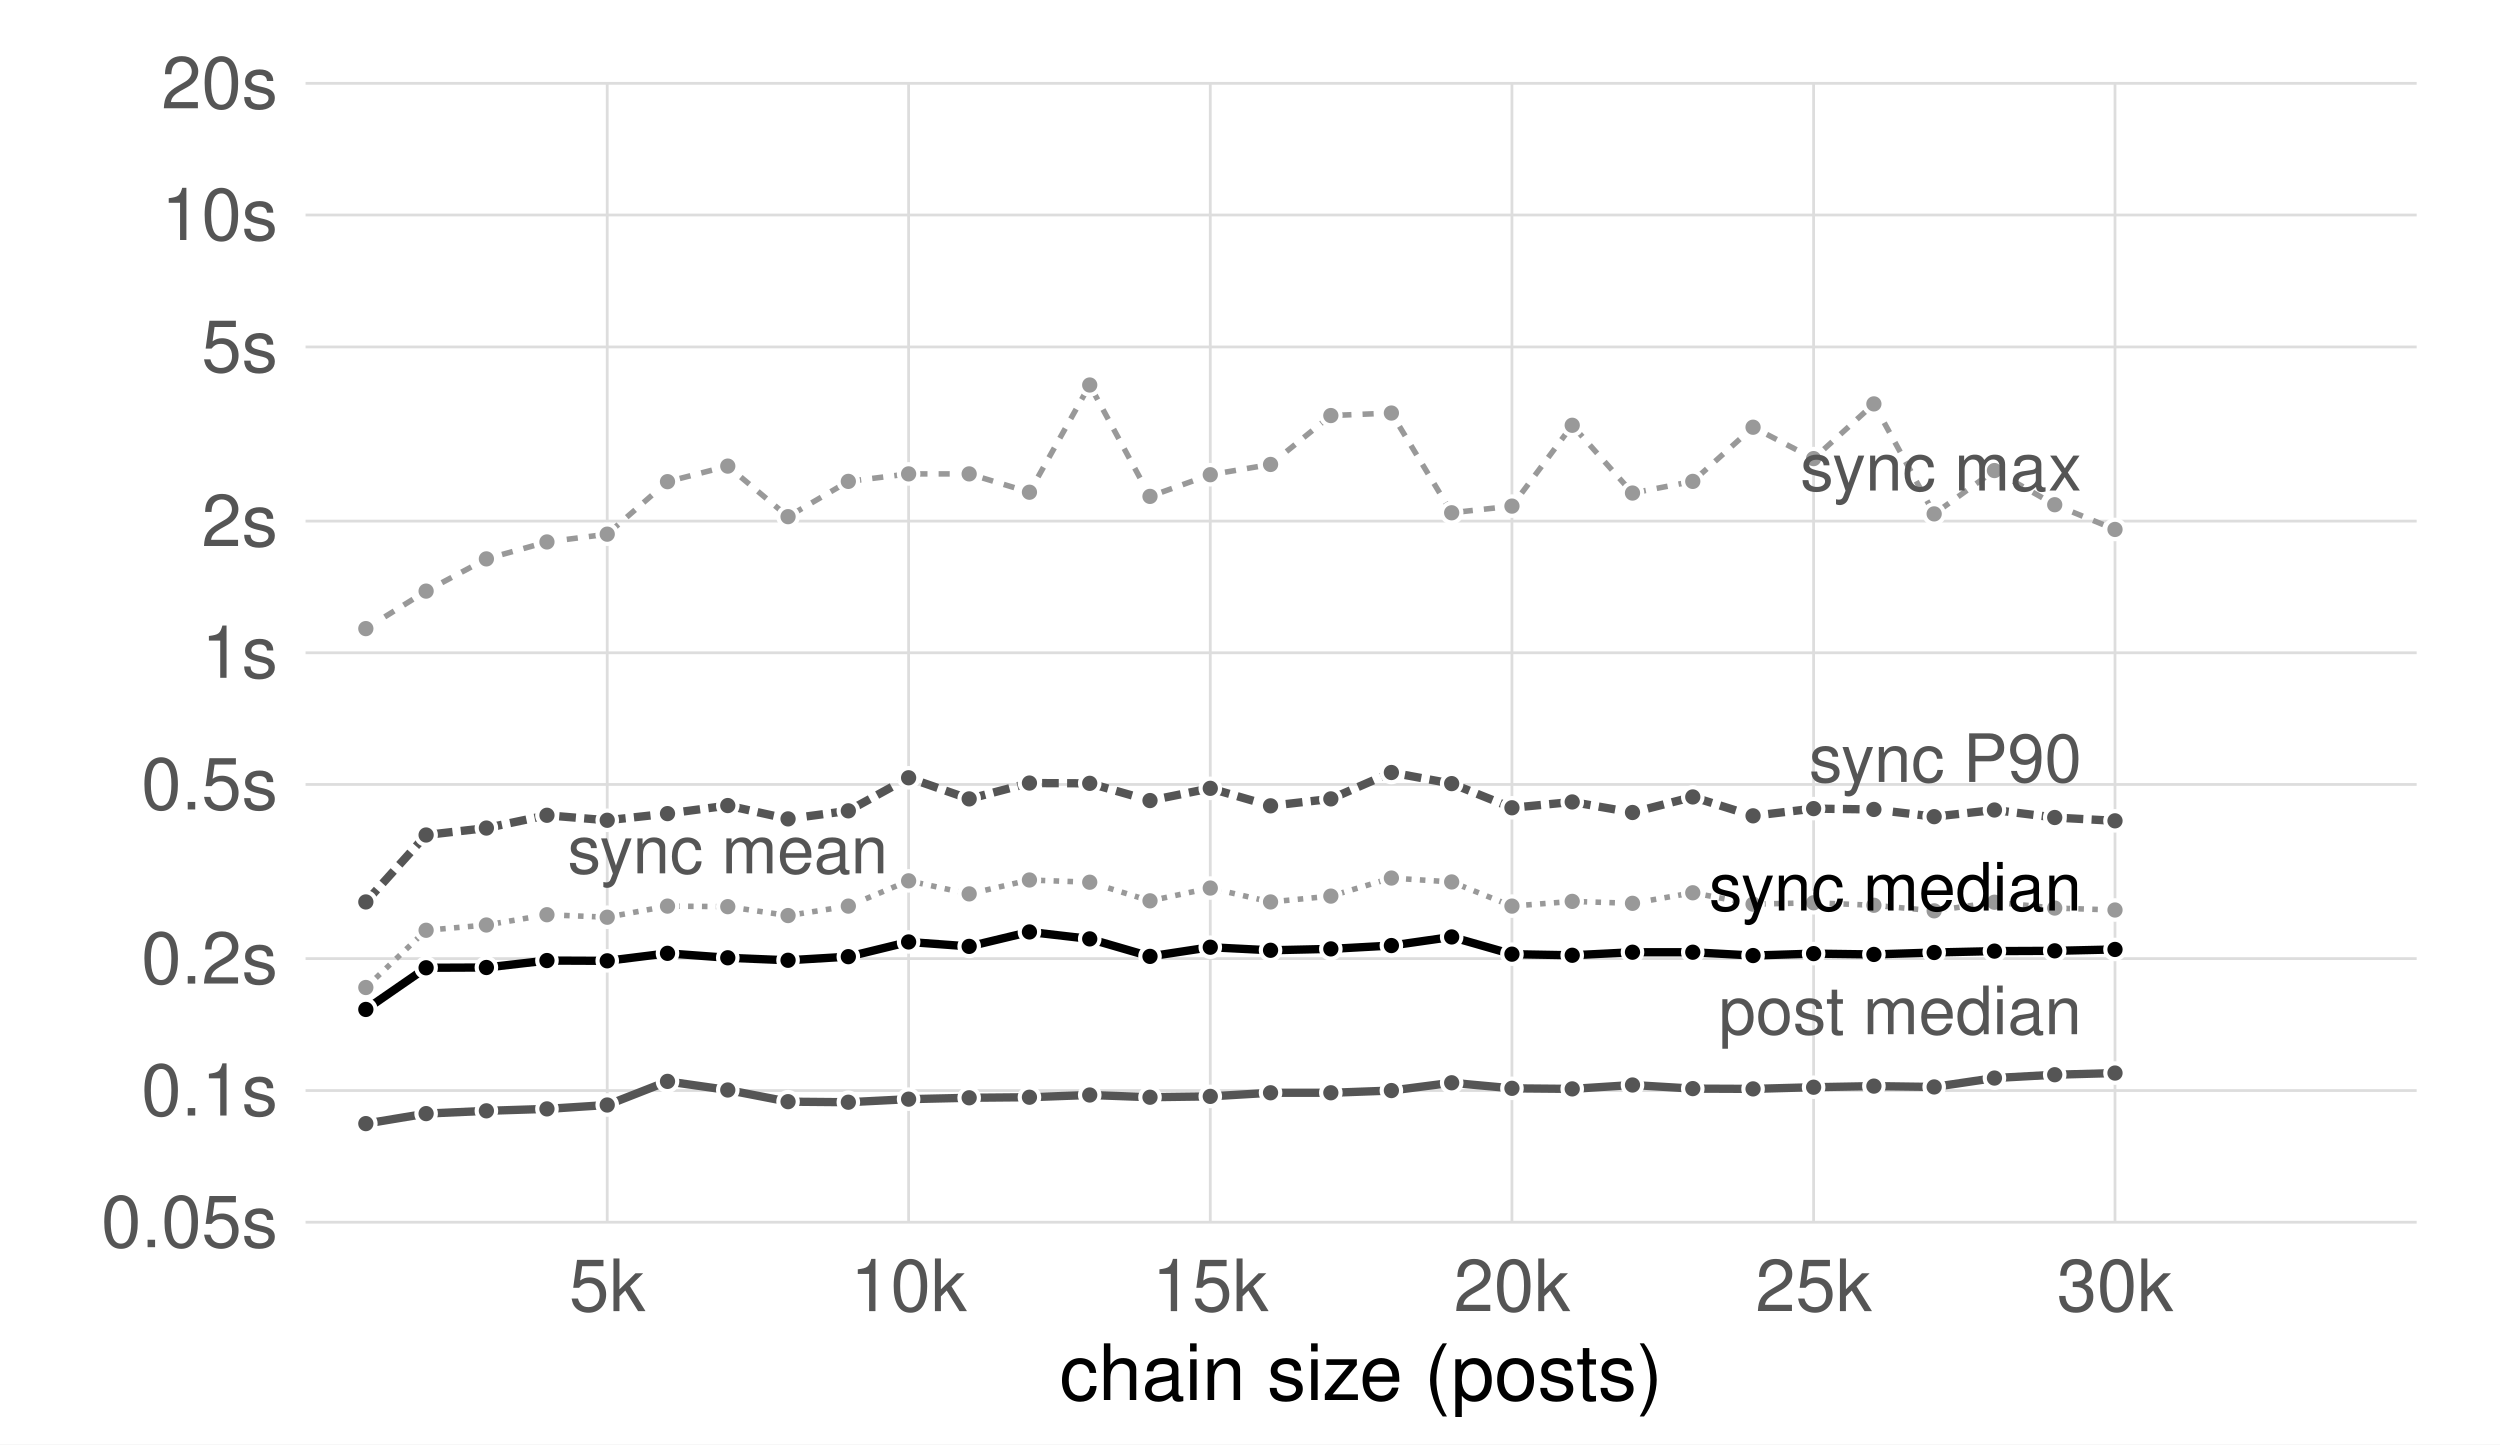
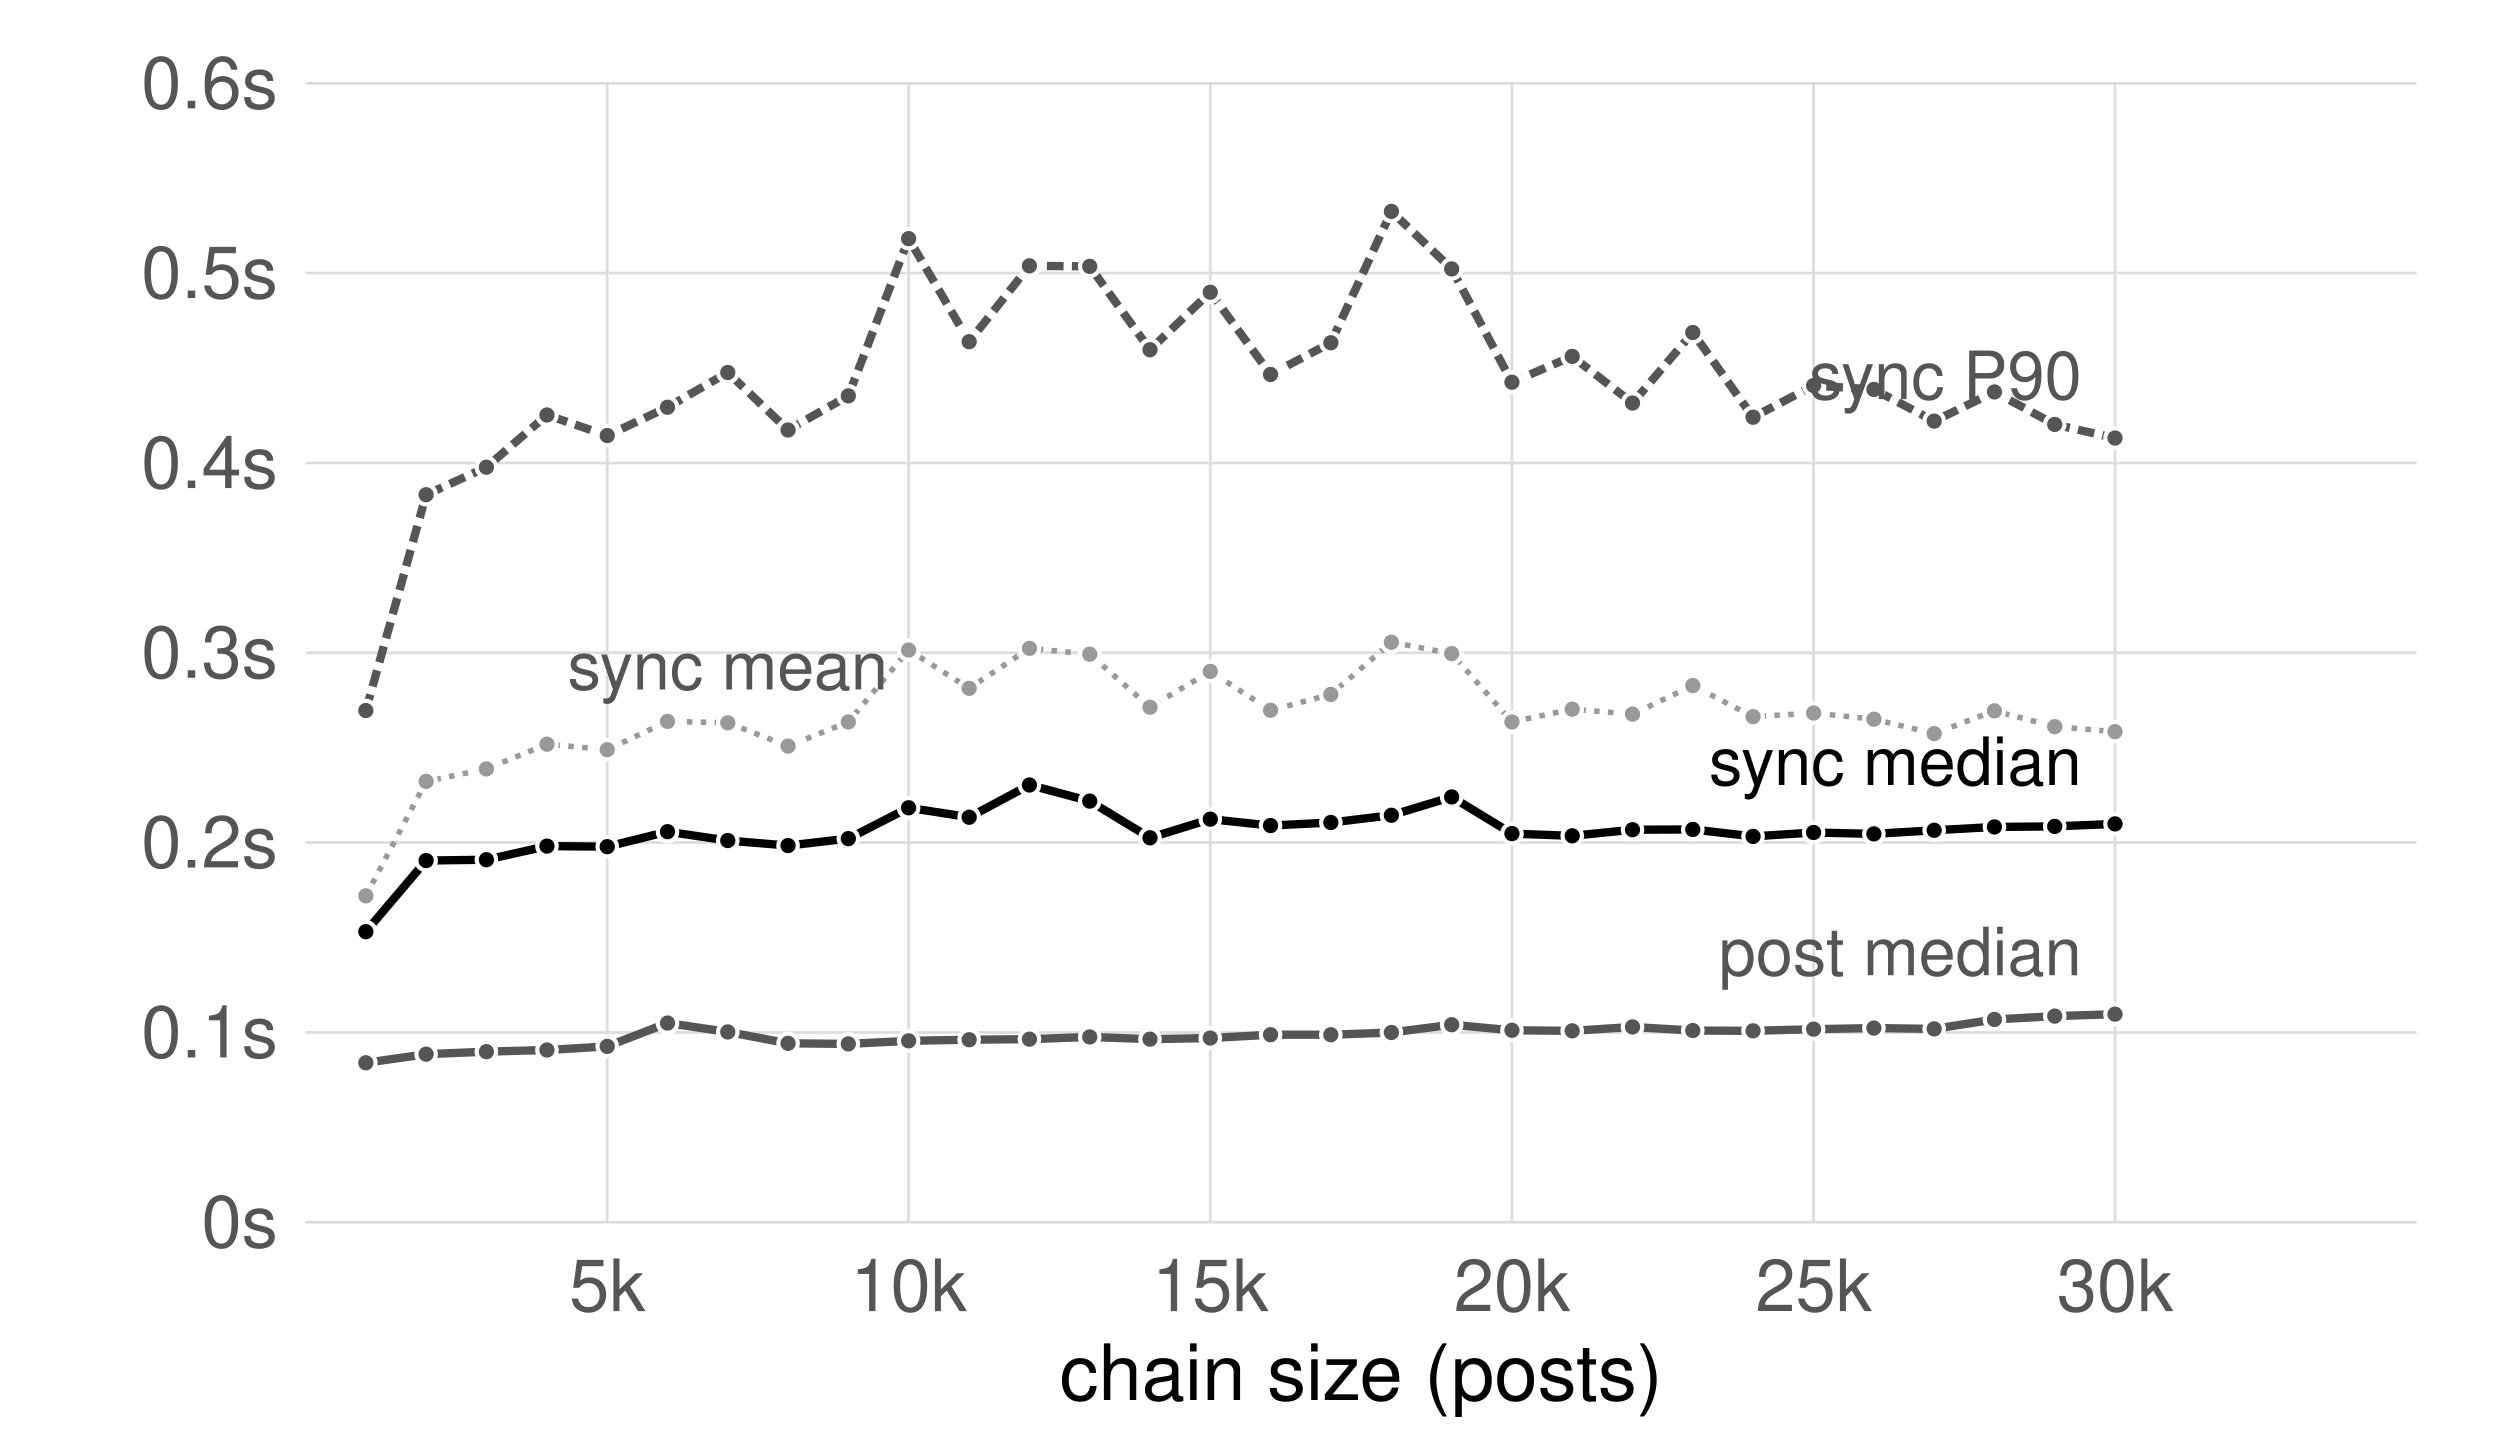
<svg xmlns="http://www.w3.org/2000/svg" width="900" height="520" viewBox="0 0 900 520">
  <rect width="900" height="520" fill="#ffffff" />
  <line x1="110" x2="870" y1="440.0" y2="440.0" stroke="#dddddd" />
-   <text x="100.0" y="449.0" font-family="Helvetica, Arial, sans-serif" font-size="26" text-anchor="end" fill="#555555">0.05s</text>
-   <line x1="110" x2="870" y1="392.6" y2="392.6" stroke="#dddddd" />
-   <text x="100.0" y="401.6" font-family="Helvetica, Arial, sans-serif" font-size="26" text-anchor="end" fill="#555555">0.1s</text>
-   <line x1="110" x2="870" y1="345.1" y2="345.1" stroke="#dddddd" />
-   <text x="100.0" y="354.1" font-family="Helvetica, Arial, sans-serif" font-size="26" text-anchor="end" fill="#555555">0.2s</text>
-   <line x1="110" x2="870" y1="282.4" y2="282.4" stroke="#dddddd" />
-   <text x="100.0" y="291.4" font-family="Helvetica, Arial, sans-serif" font-size="26" text-anchor="end" fill="#555555">0.5s</text>
+   <text x="100.0" y="449.0" font-family="Helvetica, Arial, sans-serif" font-size="26" text-anchor="end" fill="#555555">0s</text>
+   <line x1="110" x2="870" y1="371.7" y2="371.7" stroke="#dddddd" />
+   <text x="100.0" y="380.7" font-family="Helvetica, Arial, sans-serif" font-size="26" text-anchor="end" fill="#555555">0.1s</text>
+   <line x1="110" x2="870" y1="303.3" y2="303.3" stroke="#dddddd" />
+   <text x="100.0" y="312.3" font-family="Helvetica, Arial, sans-serif" font-size="26" text-anchor="end" fill="#555555">0.2s</text>
  <line x1="110" x2="870" y1="235.0" y2="235.0" stroke="#dddddd" />
-   <text x="100.0" y="244.0" font-family="Helvetica, Arial, sans-serif" font-size="26" text-anchor="end" fill="#555555">1s</text>
-   <line x1="110" x2="870" y1="187.6" y2="187.6" stroke="#dddddd" />
-   <text x="100.0" y="196.6" font-family="Helvetica, Arial, sans-serif" font-size="26" text-anchor="end" fill="#555555">2s</text>
-   <line x1="110" x2="870" y1="124.9" y2="124.9" stroke="#dddddd" />
-   <text x="100.0" y="133.9" font-family="Helvetica, Arial, sans-serif" font-size="26" text-anchor="end" fill="#555555">5s</text>
-   <line x1="110" x2="870" y1="77.4" y2="77.4" stroke="#dddddd" />
-   <text x="100.0" y="86.4" font-family="Helvetica, Arial, sans-serif" font-size="26" text-anchor="end" fill="#555555">10s</text>
+   <text x="100.0" y="244.0" font-family="Helvetica, Arial, sans-serif" font-size="26" text-anchor="end" fill="#555555">0.3s</text>
+   <line x1="110" x2="870" y1="166.7" y2="166.7" stroke="#dddddd" />
+   <text x="100.0" y="175.7" font-family="Helvetica, Arial, sans-serif" font-size="26" text-anchor="end" fill="#555555">0.4s</text>
+   <line x1="110" x2="870" y1="98.3" y2="98.3" stroke="#dddddd" />
+   <text x="100.0" y="107.3" font-family="Helvetica, Arial, sans-serif" font-size="26" text-anchor="end" fill="#555555">0.5s</text>
  <line x1="110" x2="870" y1="30.0" y2="30.0" stroke="#dddddd" />
-   <text x="100.0" y="39.0" font-family="Helvetica, Arial, sans-serif" font-size="26" text-anchor="end" fill="#555555">20s</text>
+   <text x="100.0" y="39.0" font-family="Helvetica, Arial, sans-serif" font-size="26" text-anchor="end" fill="#555555">0.6s</text>
  <line y1="30" y2="440" x1="218.6" x2="218.6" stroke="#dddddd" />
  <text x="218.6" y="472.0" font-family="Helvetica, Arial, sans-serif" font-size="26" text-anchor="middle" fill="#555555">5k</text>
  <line y1="30" y2="440" x1="327.1" x2="327.1" stroke="#dddddd" />
  <text x="327.1" y="472.0" font-family="Helvetica, Arial, sans-serif" font-size="26" text-anchor="middle" fill="#555555">10k</text>
  <line y1="30" y2="440" x1="435.7" x2="435.7" stroke="#dddddd" />
  <text x="435.7" y="472.0" font-family="Helvetica, Arial, sans-serif" font-size="26" text-anchor="middle" fill="#555555">15k</text>
  <line y1="30" y2="440" x1="544.3" x2="544.3" stroke="#dddddd" />
  <text x="544.3" y="472.0" font-family="Helvetica, Arial, sans-serif" font-size="26" text-anchor="middle" fill="#555555">20k</text>
  <line y1="30" y2="440" x1="652.9" x2="652.9" stroke="#dddddd" />
  <text x="652.9" y="472.0" font-family="Helvetica, Arial, sans-serif" font-size="26" text-anchor="middle" fill="#555555">25k</text>
  <line y1="30" y2="440" x1="761.4" x2="761.4" stroke="#dddddd" />
  <text x="761.4" y="472.0" font-family="Helvetica, Arial, sans-serif" font-size="26" text-anchor="middle" fill="#555555">30k</text>
  <text x="490.0" y="504.0" font-family="Helvetica, Arial, sans-serif" font-size="28" text-anchor="middle" fill="#000000">chain size (posts)</text>
-   <polyline fill="none" stroke="#999999" stroke-width="2" stroke-dasharray="4 4" points="131.7,226.3 153.4,212.8 175.1,201.2 196.9,195.1 218.6,192.3 240.3,173.4 262.0,167.8 283.7,186.0 305.4,173.3 327.1,170.6 348.9,170.6 370.6,177.2 392.3,138.6 414.0,178.7 435.7,170.9 457.4,167.2 479.1,149.6 500.9,148.7 522.6,184.6 544.3,182.2 566.0,153.1 587.7,177.5 609.4,173.3 631.1,153.8 652.9,165.1 674.6,145.4 696.3,185.0 718.0,169.4 739.7,181.7 761.4,190.6" />
-   <circle cx="131.7" cy="226.3" r="3.5" fill="#999999" stroke="#ffffff" stroke-width="1.5" />
-   <circle cx="153.4" cy="212.8" r="3.5" fill="#999999" stroke="#ffffff" stroke-width="1.5" />
-   <circle cx="175.1" cy="201.2" r="3.5" fill="#999999" stroke="#ffffff" stroke-width="1.5" />
-   <circle cx="196.9" cy="195.1" r="3.5" fill="#999999" stroke="#ffffff" stroke-width="1.5" />
-   <circle cx="218.6" cy="192.3" r="3.5" fill="#999999" stroke="#ffffff" stroke-width="1.5" />
-   <circle cx="240.3" cy="173.4" r="3.5" fill="#999999" stroke="#ffffff" stroke-width="1.5" />
-   <circle cx="262.0" cy="167.8" r="3.5" fill="#999999" stroke="#ffffff" stroke-width="1.5" />
-   <circle cx="283.7" cy="186.0" r="3.5" fill="#999999" stroke="#ffffff" stroke-width="1.5" />
-   <circle cx="305.4" cy="173.3" r="3.5" fill="#999999" stroke="#ffffff" stroke-width="1.5" />
-   <circle cx="327.1" cy="170.6" r="3.5" fill="#999999" stroke="#ffffff" stroke-width="1.5" />
-   <circle cx="348.9" cy="170.6" r="3.5" fill="#999999" stroke="#ffffff" stroke-width="1.5" />
-   <circle cx="370.6" cy="177.2" r="3.5" fill="#999999" stroke="#ffffff" stroke-width="1.5" />
-   <circle cx="392.3" cy="138.6" r="3.5" fill="#999999" stroke="#ffffff" stroke-width="1.5" />
-   <circle cx="414.0" cy="178.7" r="3.5" fill="#999999" stroke="#ffffff" stroke-width="1.5" />
-   <circle cx="435.7" cy="170.9" r="3.5" fill="#999999" stroke="#ffffff" stroke-width="1.5" />
-   <circle cx="457.4" cy="167.2" r="3.5" fill="#999999" stroke="#ffffff" stroke-width="1.5" />
-   <circle cx="479.1" cy="149.6" r="3.5" fill="#999999" stroke="#ffffff" stroke-width="1.5" />
-   <circle cx="500.9" cy="148.7" r="3.5" fill="#999999" stroke="#ffffff" stroke-width="1.5" />
-   <circle cx="522.6" cy="184.6" r="3.5" fill="#999999" stroke="#ffffff" stroke-width="1.5" />
-   <circle cx="544.3" cy="182.2" r="3.5" fill="#999999" stroke="#ffffff" stroke-width="1.5" />
-   <circle cx="566.0" cy="153.1" r="3.5" fill="#999999" stroke="#ffffff" stroke-width="1.5" />
-   <circle cx="587.7" cy="177.5" r="3.5" fill="#999999" stroke="#ffffff" stroke-width="1.5" />
-   <circle cx="609.4" cy="173.3" r="3.5" fill="#999999" stroke="#ffffff" stroke-width="1.5" />
-   <circle cx="631.1" cy="153.8" r="3.5" fill="#999999" stroke="#ffffff" stroke-width="1.5" />
-   <circle cx="652.9" cy="165.1" r="3.5" fill="#999999" stroke="#ffffff" stroke-width="1.5" />
-   <circle cx="674.6" cy="145.4" r="3.5" fill="#999999" stroke="#ffffff" stroke-width="1.5" />
-   <circle cx="696.3" cy="185.0" r="3.5" fill="#999999" stroke="#ffffff" stroke-width="1.5" />
-   <circle cx="718.0" cy="169.4" r="3.5" fill="#999999" stroke="#ffffff" stroke-width="1.5" />
-   <circle cx="739.7" cy="181.7" r="3.5" fill="#999999" stroke="#ffffff" stroke-width="1.5" />
-   <circle cx="761.4" cy="190.6" r="3.5" fill="#999999" stroke="#ffffff" stroke-width="1.5" />
-   <text x="749.4" y="176.6" font-family="Helvetica, Arial, sans-serif" font-size="24" text-anchor="end" fill="#555555">sync max</text>
-   <polyline fill="none" stroke="#555555" stroke-width="3" stroke-dasharray="6 3" points="131.7,324.7 153.4,300.6 175.1,298.1 196.9,293.5 218.6,295.3 240.3,292.9 262.0,290.0 283.7,294.8 305.4,291.9 327.1,280.0 348.9,287.6 370.6,281.9 392.3,282.0 414.0,288.2 435.7,283.8 457.4,290.1 479.1,287.6 500.9,278.1 522.6,282.1 544.3,290.8 566.0,288.7 587.7,292.5 609.4,286.9 631.1,293.7 652.9,291.1 674.6,291.4 696.3,294.0 718.0,291.6 739.7,294.3 761.4,295.5" />
-   <circle cx="131.7" cy="324.7" r="3.5" fill="#555555" stroke="#ffffff" stroke-width="1.5" />
-   <circle cx="153.4" cy="300.6" r="3.5" fill="#555555" stroke="#ffffff" stroke-width="1.5" />
-   <circle cx="175.1" cy="298.1" r="3.5" fill="#555555" stroke="#ffffff" stroke-width="1.5" />
-   <circle cx="196.9" cy="293.5" r="3.5" fill="#555555" stroke="#ffffff" stroke-width="1.5" />
-   <circle cx="218.6" cy="295.3" r="3.5" fill="#555555" stroke="#ffffff" stroke-width="1.5" />
-   <circle cx="240.3" cy="292.9" r="3.5" fill="#555555" stroke="#ffffff" stroke-width="1.5" />
-   <circle cx="262.0" cy="290.0" r="3.5" fill="#555555" stroke="#ffffff" stroke-width="1.5" />
-   <circle cx="283.7" cy="294.8" r="3.5" fill="#555555" stroke="#ffffff" stroke-width="1.5" />
-   <circle cx="305.4" cy="291.9" r="3.5" fill="#555555" stroke="#ffffff" stroke-width="1.5" />
-   <circle cx="327.1" cy="280.0" r="3.5" fill="#555555" stroke="#ffffff" stroke-width="1.5" />
-   <circle cx="348.9" cy="287.6" r="3.5" fill="#555555" stroke="#ffffff" stroke-width="1.5" />
-   <circle cx="370.6" cy="281.9" r="3.5" fill="#555555" stroke="#ffffff" stroke-width="1.5" />
-   <circle cx="392.3" cy="282.0" r="3.5" fill="#555555" stroke="#ffffff" stroke-width="1.5" />
-   <circle cx="414.0" cy="288.2" r="3.5" fill="#555555" stroke="#ffffff" stroke-width="1.5" />
-   <circle cx="435.7" cy="283.8" r="3.5" fill="#555555" stroke="#ffffff" stroke-width="1.5" />
-   <circle cx="457.4" cy="290.1" r="3.5" fill="#555555" stroke="#ffffff" stroke-width="1.5" />
-   <circle cx="479.1" cy="287.6" r="3.5" fill="#555555" stroke="#ffffff" stroke-width="1.5" />
-   <circle cx="500.9" cy="278.1" r="3.5" fill="#555555" stroke="#ffffff" stroke-width="1.5" />
-   <circle cx="522.6" cy="282.1" r="3.5" fill="#555555" stroke="#ffffff" stroke-width="1.5" />
-   <circle cx="544.3" cy="290.8" r="3.5" fill="#555555" stroke="#ffffff" stroke-width="1.5" />
-   <circle cx="566.0" cy="288.7" r="3.5" fill="#555555" stroke="#ffffff" stroke-width="1.5" />
-   <circle cx="587.7" cy="292.5" r="3.5" fill="#555555" stroke="#ffffff" stroke-width="1.5" />
-   <circle cx="609.4" cy="286.9" r="3.5" fill="#555555" stroke="#ffffff" stroke-width="1.5" />
-   <circle cx="631.1" cy="293.7" r="3.5" fill="#555555" stroke="#ffffff" stroke-width="1.5" />
-   <circle cx="652.9" cy="291.1" r="3.5" fill="#555555" stroke="#ffffff" stroke-width="1.5" />
-   <circle cx="674.6" cy="291.4" r="3.5" fill="#555555" stroke="#ffffff" stroke-width="1.5" />
-   <circle cx="696.3" cy="294.0" r="3.5" fill="#555555" stroke="#ffffff" stroke-width="1.5" />
-   <circle cx="718.0" cy="291.6" r="3.5" fill="#555555" stroke="#ffffff" stroke-width="1.5" />
-   <circle cx="739.7" cy="294.3" r="3.5" fill="#555555" stroke="#ffffff" stroke-width="1.5" />
-   <circle cx="761.4" cy="295.5" r="3.5" fill="#555555" stroke="#ffffff" stroke-width="1.5" />
-   <text x="749.4" y="281.5" font-family="Helvetica, Arial, sans-serif" font-size="24" text-anchor="end" fill="#555555">sync P90</text>
-   <polyline fill="none" stroke="#999999" stroke-width="2" stroke-dasharray="2 3" points="131.7,355.5 153.4,334.9 175.1,333.0 196.9,329.3 218.6,330.2 240.3,326.2 262.0,326.4 283.7,329.6 305.4,326.2 327.1,317.1 348.9,321.8 370.6,316.8 392.3,317.6 414.0,324.3 435.7,319.7 457.4,324.7 479.1,322.6 500.9,316.1 522.6,317.5 544.3,326.2 566.0,324.5 587.7,325.2 609.4,321.4 631.1,325.5 652.9,325.0 674.6,325.9 696.3,327.9 718.0,324.8 739.7,326.9 761.4,327.6" />
-   <circle cx="131.7" cy="355.5" r="3.5" fill="#999999" stroke="#ffffff" stroke-width="1.5" />
-   <circle cx="153.4" cy="334.9" r="3.5" fill="#999999" stroke="#ffffff" stroke-width="1.5" />
-   <circle cx="175.1" cy="333.0" r="3.5" fill="#999999" stroke="#ffffff" stroke-width="1.5" />
-   <circle cx="196.9" cy="329.3" r="3.5" fill="#999999" stroke="#ffffff" stroke-width="1.5" />
-   <circle cx="218.6" cy="330.2" r="3.5" fill="#999999" stroke="#ffffff" stroke-width="1.5" />
-   <circle cx="240.3" cy="326.2" r="3.5" fill="#999999" stroke="#ffffff" stroke-width="1.5" />
-   <circle cx="262.0" cy="326.4" r="3.5" fill="#999999" stroke="#ffffff" stroke-width="1.5" />
-   <circle cx="283.7" cy="329.6" r="3.5" fill="#999999" stroke="#ffffff" stroke-width="1.5" />
-   <circle cx="305.4" cy="326.2" r="3.5" fill="#999999" stroke="#ffffff" stroke-width="1.5" />
-   <circle cx="327.1" cy="317.1" r="3.5" fill="#999999" stroke="#ffffff" stroke-width="1.5" />
-   <circle cx="348.9" cy="321.8" r="3.5" fill="#999999" stroke="#ffffff" stroke-width="1.5" />
-   <circle cx="370.6" cy="316.8" r="3.5" fill="#999999" stroke="#ffffff" stroke-width="1.5" />
-   <circle cx="392.3" cy="317.6" r="3.5" fill="#999999" stroke="#ffffff" stroke-width="1.5" />
-   <circle cx="414.0" cy="324.3" r="3.5" fill="#999999" stroke="#ffffff" stroke-width="1.5" />
-   <circle cx="435.7" cy="319.7" r="3.5" fill="#999999" stroke="#ffffff" stroke-width="1.5" />
-   <circle cx="457.4" cy="324.7" r="3.5" fill="#999999" stroke="#ffffff" stroke-width="1.5" />
-   <circle cx="479.1" cy="322.6" r="3.5" fill="#999999" stroke="#ffffff" stroke-width="1.5" />
-   <circle cx="500.9" cy="316.1" r="3.5" fill="#999999" stroke="#ffffff" stroke-width="1.5" />
-   <circle cx="522.6" cy="317.5" r="3.5" fill="#999999" stroke="#ffffff" stroke-width="1.5" />
-   <circle cx="544.3" cy="326.2" r="3.5" fill="#999999" stroke="#ffffff" stroke-width="1.5" />
-   <circle cx="566.0" cy="324.5" r="3.5" fill="#999999" stroke="#ffffff" stroke-width="1.5" />
-   <circle cx="587.7" cy="325.2" r="3.5" fill="#999999" stroke="#ffffff" stroke-width="1.5" />
-   <circle cx="609.4" cy="321.4" r="3.5" fill="#999999" stroke="#ffffff" stroke-width="1.5" />
-   <circle cx="631.1" cy="325.5" r="3.5" fill="#999999" stroke="#ffffff" stroke-width="1.5" />
-   <circle cx="652.9" cy="325.0" r="3.5" fill="#999999" stroke="#ffffff" stroke-width="1.5" />
-   <circle cx="674.6" cy="325.9" r="3.5" fill="#999999" stroke="#ffffff" stroke-width="1.5" />
-   <circle cx="696.3" cy="327.9" r="3.5" fill="#999999" stroke="#ffffff" stroke-width="1.5" />
-   <circle cx="718.0" cy="324.8" r="3.5" fill="#999999" stroke="#ffffff" stroke-width="1.5" />
-   <circle cx="739.7" cy="326.9" r="3.5" fill="#999999" stroke="#ffffff" stroke-width="1.5" />
-   <circle cx="761.4" cy="327.6" r="3.5" fill="#999999" stroke="#ffffff" stroke-width="1.5" />
-   <text x="262.0" y="314.4" font-family="Helvetica, Arial, sans-serif" font-size="24" text-anchor="middle" fill="#555555">sync mean</text>
-   <polyline fill="none" stroke="#000000" stroke-width="3" points="131.7,363.4 153.4,348.4 175.1,348.3 196.9,345.8 218.6,345.9 240.3,343.2 262.0,344.8 283.7,345.7 305.4,344.4 327.1,339.1 348.9,340.7 370.6,335.5 392.3,338.0 414.0,344.3 435.7,341.0 457.4,342.1 479.1,341.6 500.9,340.4 522.6,337.3 544.3,343.5 566.0,343.9 587.7,342.8 609.4,342.8 631.1,344.0 652.9,343.3 674.6,343.6 696.3,342.9 718.0,342.4 739.7,342.3 761.4,341.8" />
-   <circle cx="131.7" cy="363.4" r="3.5" fill="#000000" stroke="#ffffff" stroke-width="1.5" />
-   <circle cx="153.4" cy="348.4" r="3.5" fill="#000000" stroke="#ffffff" stroke-width="1.5" />
-   <circle cx="175.1" cy="348.3" r="3.5" fill="#000000" stroke="#ffffff" stroke-width="1.5" />
-   <circle cx="196.9" cy="345.8" r="3.5" fill="#000000" stroke="#ffffff" stroke-width="1.5" />
-   <circle cx="218.6" cy="345.9" r="3.5" fill="#000000" stroke="#ffffff" stroke-width="1.5" />
-   <circle cx="240.3" cy="343.2" r="3.5" fill="#000000" stroke="#ffffff" stroke-width="1.5" />
-   <circle cx="262.0" cy="344.8" r="3.5" fill="#000000" stroke="#ffffff" stroke-width="1.5" />
-   <circle cx="283.7" cy="345.7" r="3.5" fill="#000000" stroke="#ffffff" stroke-width="1.5" />
-   <circle cx="305.4" cy="344.4" r="3.5" fill="#000000" stroke="#ffffff" stroke-width="1.5" />
-   <circle cx="327.1" cy="339.1" r="3.5" fill="#000000" stroke="#ffffff" stroke-width="1.5" />
-   <circle cx="348.9" cy="340.7" r="3.5" fill="#000000" stroke="#ffffff" stroke-width="1.5" />
-   <circle cx="370.6" cy="335.5" r="3.5" fill="#000000" stroke="#ffffff" stroke-width="1.5" />
-   <circle cx="392.3" cy="338.0" r="3.5" fill="#000000" stroke="#ffffff" stroke-width="1.5" />
-   <circle cx="414.0" cy="344.3" r="3.5" fill="#000000" stroke="#ffffff" stroke-width="1.5" />
-   <circle cx="435.7" cy="341.0" r="3.5" fill="#000000" stroke="#ffffff" stroke-width="1.5" />
-   <circle cx="457.4" cy="342.1" r="3.5" fill="#000000" stroke="#ffffff" stroke-width="1.5" />
-   <circle cx="479.1" cy="341.6" r="3.5" fill="#000000" stroke="#ffffff" stroke-width="1.5" />
-   <circle cx="500.9" cy="340.4" r="3.5" fill="#000000" stroke="#ffffff" stroke-width="1.5" />
-   <circle cx="522.6" cy="337.3" r="3.5" fill="#000000" stroke="#ffffff" stroke-width="1.5" />
-   <circle cx="544.3" cy="343.5" r="3.5" fill="#000000" stroke="#ffffff" stroke-width="1.5" />
-   <circle cx="566.0" cy="343.9" r="3.5" fill="#000000" stroke="#ffffff" stroke-width="1.5" />
-   <circle cx="587.7" cy="342.8" r="3.5" fill="#000000" stroke="#ffffff" stroke-width="1.5" />
-   <circle cx="609.4" cy="342.8" r="3.5" fill="#000000" stroke="#ffffff" stroke-width="1.5" />
-   <circle cx="631.1" cy="344.0" r="3.5" fill="#000000" stroke="#ffffff" stroke-width="1.5" />
-   <circle cx="652.9" cy="343.3" r="3.5" fill="#000000" stroke="#ffffff" stroke-width="1.5" />
-   <circle cx="674.6" cy="343.6" r="3.5" fill="#000000" stroke="#ffffff" stroke-width="1.5" />
-   <circle cx="696.3" cy="342.9" r="3.5" fill="#000000" stroke="#ffffff" stroke-width="1.5" />
-   <circle cx="718.0" cy="342.4" r="3.5" fill="#000000" stroke="#ffffff" stroke-width="1.5" />
-   <circle cx="739.7" cy="342.3" r="3.5" fill="#000000" stroke="#ffffff" stroke-width="1.5" />
-   <circle cx="761.4" cy="341.8" r="3.5" fill="#000000" stroke="#ffffff" stroke-width="1.5" />
-   <text x="749.4" y="327.8" font-family="Helvetica, Arial, sans-serif" font-size="24" text-anchor="end" fill="#000000">sync median</text>
-   <polyline fill="none" stroke="#555555" stroke-width="3" points="131.7,404.5 153.4,400.9 175.1,399.9 196.9,399.2 218.6,397.8 240.3,389.3 262.0,392.4 283.7,396.6 305.4,396.8 327.1,395.7 348.9,395.2 370.6,395.0 392.3,394.2 414.0,395.0 435.7,394.7 457.4,393.4 479.1,393.4 500.9,392.6 522.6,389.8 544.3,391.8 566.0,392.0 587.7,390.6 609.4,391.9 631.1,392.0 652.9,391.4 674.6,391.0 696.3,391.3 718.0,388.1 739.7,386.9 761.4,386.3" />
-   <circle cx="131.7" cy="404.5" r="3.5" fill="#555555" stroke="#ffffff" stroke-width="1.5" />
-   <circle cx="153.4" cy="400.9" r="3.5" fill="#555555" stroke="#ffffff" stroke-width="1.5" />
-   <circle cx="175.1" cy="399.9" r="3.5" fill="#555555" stroke="#ffffff" stroke-width="1.5" />
-   <circle cx="196.9" cy="399.2" r="3.5" fill="#555555" stroke="#ffffff" stroke-width="1.5" />
-   <circle cx="218.6" cy="397.8" r="3.5" fill="#555555" stroke="#ffffff" stroke-width="1.5" />
-   <circle cx="240.3" cy="389.3" r="3.5" fill="#555555" stroke="#ffffff" stroke-width="1.5" />
-   <circle cx="262.0" cy="392.4" r="3.5" fill="#555555" stroke="#ffffff" stroke-width="1.5" />
-   <circle cx="283.7" cy="396.6" r="3.5" fill="#555555" stroke="#ffffff" stroke-width="1.5" />
-   <circle cx="305.4" cy="396.8" r="3.5" fill="#555555" stroke="#ffffff" stroke-width="1.5" />
-   <circle cx="327.1" cy="395.7" r="3.5" fill="#555555" stroke="#ffffff" stroke-width="1.5" />
-   <circle cx="348.9" cy="395.2" r="3.5" fill="#555555" stroke="#ffffff" stroke-width="1.5" />
-   <circle cx="370.6" cy="395.0" r="3.5" fill="#555555" stroke="#ffffff" stroke-width="1.5" />
-   <circle cx="392.3" cy="394.2" r="3.5" fill="#555555" stroke="#ffffff" stroke-width="1.5" />
-   <circle cx="414.0" cy="395.0" r="3.5" fill="#555555" stroke="#ffffff" stroke-width="1.5" />
-   <circle cx="435.7" cy="394.7" r="3.5" fill="#555555" stroke="#ffffff" stroke-width="1.5" />
-   <circle cx="457.4" cy="393.4" r="3.5" fill="#555555" stroke="#ffffff" stroke-width="1.5" />
-   <circle cx="479.1" cy="393.4" r="3.5" fill="#555555" stroke="#ffffff" stroke-width="1.5" />
-   <circle cx="500.9" cy="392.6" r="3.5" fill="#555555" stroke="#ffffff" stroke-width="1.5" />
-   <circle cx="522.6" cy="389.8" r="3.5" fill="#555555" stroke="#ffffff" stroke-width="1.5" />
-   <circle cx="544.3" cy="391.8" r="3.5" fill="#555555" stroke="#ffffff" stroke-width="1.5" />
-   <circle cx="566.0" cy="392.0" r="3.5" fill="#555555" stroke="#ffffff" stroke-width="1.5" />
-   <circle cx="587.7" cy="390.6" r="3.5" fill="#555555" stroke="#ffffff" stroke-width="1.5" />
-   <circle cx="609.4" cy="391.9" r="3.5" fill="#555555" stroke="#ffffff" stroke-width="1.5" />
-   <circle cx="631.1" cy="392.0" r="3.5" fill="#555555" stroke="#ffffff" stroke-width="1.5" />
-   <circle cx="652.9" cy="391.4" r="3.5" fill="#555555" stroke="#ffffff" stroke-width="1.5" />
-   <circle cx="674.6" cy="391.0" r="3.5" fill="#555555" stroke="#ffffff" stroke-width="1.5" />
-   <circle cx="696.3" cy="391.3" r="3.5" fill="#555555" stroke="#ffffff" stroke-width="1.5" />
-   <circle cx="718.0" cy="388.1" r="3.5" fill="#555555" stroke="#ffffff" stroke-width="1.5" />
-   <circle cx="739.7" cy="386.9" r="3.5" fill="#555555" stroke="#ffffff" stroke-width="1.5" />
-   <circle cx="761.4" cy="386.3" r="3.5" fill="#555555" stroke="#ffffff" stroke-width="1.5" />
-   <text x="749.4" y="372.3" font-family="Helvetica, Arial, sans-serif" font-size="24" text-anchor="end" fill="#555555">post median</text>
+   <polyline fill="none" stroke="#555555" stroke-width="3" stroke-dasharray="6 3" points="131.7,255.8 153.4,178.1 175.1,168.2 196.9,149.4 218.6,156.8 240.3,146.6 262.0,134.1 283.7,154.8 305.4,142.5 327.1,85.9 348.9,123.0 370.6,95.7 392.3,95.9 414.0,125.9 435.7,105.2 457.4,134.8 479.1,123.4 500.9,76.1 522.6,96.8 544.3,137.6 566.0,128.3 587.7,145.1 609.4,119.7 631.1,150.2 652.9,138.8 674.6,140.2 696.3,151.6 718.0,141.1 739.7,152.8 761.4,157.7" />
+   <circle cx="131.7" cy="255.8" r="3.5" fill="#555555" stroke="#ffffff" stroke-width="1.5" />
+   <circle cx="153.4" cy="178.1" r="3.5" fill="#555555" stroke="#ffffff" stroke-width="1.5" />
+   <circle cx="175.1" cy="168.2" r="3.5" fill="#555555" stroke="#ffffff" stroke-width="1.5" />
+   <circle cx="196.9" cy="149.4" r="3.5" fill="#555555" stroke="#ffffff" stroke-width="1.5" />
+   <circle cx="218.6" cy="156.8" r="3.5" fill="#555555" stroke="#ffffff" stroke-width="1.5" />
+   <circle cx="240.3" cy="146.6" r="3.5" fill="#555555" stroke="#ffffff" stroke-width="1.5" />
+   <circle cx="262.0" cy="134.1" r="3.5" fill="#555555" stroke="#ffffff" stroke-width="1.5" />
+   <circle cx="283.7" cy="154.8" r="3.5" fill="#555555" stroke="#ffffff" stroke-width="1.5" />
+   <circle cx="305.4" cy="142.5" r="3.5" fill="#555555" stroke="#ffffff" stroke-width="1.5" />
+   <circle cx="327.1" cy="85.9" r="3.5" fill="#555555" stroke="#ffffff" stroke-width="1.5" />
+   <circle cx="348.9" cy="123.0" r="3.5" fill="#555555" stroke="#ffffff" stroke-width="1.5" />
+   <circle cx="370.6" cy="95.7" r="3.5" fill="#555555" stroke="#ffffff" stroke-width="1.5" />
+   <circle cx="392.3" cy="95.9" r="3.5" fill="#555555" stroke="#ffffff" stroke-width="1.5" />
+   <circle cx="414.0" cy="125.9" r="3.5" fill="#555555" stroke="#ffffff" stroke-width="1.5" />
+   <circle cx="435.7" cy="105.2" r="3.5" fill="#555555" stroke="#ffffff" stroke-width="1.5" />
+   <circle cx="457.4" cy="134.8" r="3.5" fill="#555555" stroke="#ffffff" stroke-width="1.5" />
+   <circle cx="479.1" cy="123.4" r="3.5" fill="#555555" stroke="#ffffff" stroke-width="1.5" />
+   <circle cx="500.9" cy="76.1" r="3.5" fill="#555555" stroke="#ffffff" stroke-width="1.5" />
+   <circle cx="522.6" cy="96.8" r="3.5" fill="#555555" stroke="#ffffff" stroke-width="1.5" />
+   <circle cx="544.3" cy="137.6" r="3.5" fill="#555555" stroke="#ffffff" stroke-width="1.5" />
+   <circle cx="566.0" cy="128.3" r="3.5" fill="#555555" stroke="#ffffff" stroke-width="1.5" />
+   <circle cx="587.7" cy="145.1" r="3.5" fill="#555555" stroke="#ffffff" stroke-width="1.5" />
+   <circle cx="609.4" cy="119.7" r="3.5" fill="#555555" stroke="#ffffff" stroke-width="1.5" />
+   <circle cx="631.1" cy="150.2" r="3.5" fill="#555555" stroke="#ffffff" stroke-width="1.5" />
+   <circle cx="652.9" cy="138.8" r="3.5" fill="#555555" stroke="#ffffff" stroke-width="1.5" />
+   <circle cx="674.6" cy="140.2" r="3.5" fill="#555555" stroke="#ffffff" stroke-width="1.5" />
+   <circle cx="696.3" cy="151.6" r="3.5" fill="#555555" stroke="#ffffff" stroke-width="1.5" />
+   <circle cx="718.0" cy="141.1" r="3.5" fill="#555555" stroke="#ffffff" stroke-width="1.5" />
+   <circle cx="739.7" cy="152.8" r="3.5" fill="#555555" stroke="#ffffff" stroke-width="1.5" />
+   <circle cx="761.4" cy="157.7" r="3.5" fill="#555555" stroke="#ffffff" stroke-width="1.5" />
+   <text x="749.4" y="143.7" font-family="Helvetica, Arial, sans-serif" font-size="24" text-anchor="end" fill="#555555">sync P90</text>
+   <polyline fill="none" stroke="#999999" stroke-width="2" stroke-dasharray="2 3" points="131.7,322.5 153.4,281.3 175.1,276.8 196.9,267.9 218.6,269.9 240.3,259.7 262.0,260.2 283.7,268.6 305.4,259.9 327.1,234.0 348.9,247.8 370.6,233.4 392.3,235.5 414.0,254.6 435.7,241.7 457.4,255.7 479.1,250.0 500.9,231.2 522.6,235.3 544.3,259.9 566.0,255.3 587.7,257.1 609.4,246.8 631.1,258.0 652.9,256.7 674.6,258.9 696.3,264.1 718.0,255.9 739.7,261.6 761.4,263.4" />
+   <circle cx="131.7" cy="322.5" r="3.5" fill="#999999" stroke="#ffffff" stroke-width="1.5" />
+   <circle cx="153.4" cy="281.3" r="3.5" fill="#999999" stroke="#ffffff" stroke-width="1.5" />
+   <circle cx="175.1" cy="276.8" r="3.5" fill="#999999" stroke="#ffffff" stroke-width="1.5" />
+   <circle cx="196.9" cy="267.9" r="3.5" fill="#999999" stroke="#ffffff" stroke-width="1.5" />
+   <circle cx="218.6" cy="269.9" r="3.5" fill="#999999" stroke="#ffffff" stroke-width="1.5" />
+   <circle cx="240.3" cy="259.7" r="3.5" fill="#999999" stroke="#ffffff" stroke-width="1.5" />
+   <circle cx="262.0" cy="260.2" r="3.5" fill="#999999" stroke="#ffffff" stroke-width="1.5" />
+   <circle cx="283.7" cy="268.6" r="3.5" fill="#999999" stroke="#ffffff" stroke-width="1.5" />
+   <circle cx="305.4" cy="259.9" r="3.5" fill="#999999" stroke="#ffffff" stroke-width="1.5" />
+   <circle cx="327.1" cy="234.0" r="3.5" fill="#999999" stroke="#ffffff" stroke-width="1.5" />
+   <circle cx="348.9" cy="247.8" r="3.5" fill="#999999" stroke="#ffffff" stroke-width="1.5" />
+   <circle cx="370.6" cy="233.4" r="3.5" fill="#999999" stroke="#ffffff" stroke-width="1.5" />
+   <circle cx="392.3" cy="235.5" r="3.5" fill="#999999" stroke="#ffffff" stroke-width="1.5" />
+   <circle cx="414.0" cy="254.6" r="3.5" fill="#999999" stroke="#ffffff" stroke-width="1.5" />
+   <circle cx="435.7" cy="241.7" r="3.5" fill="#999999" stroke="#ffffff" stroke-width="1.5" />
+   <circle cx="457.4" cy="255.7" r="3.5" fill="#999999" stroke="#ffffff" stroke-width="1.5" />
+   <circle cx="479.1" cy="250.0" r="3.5" fill="#999999" stroke="#ffffff" stroke-width="1.5" />
+   <circle cx="500.9" cy="231.2" r="3.5" fill="#999999" stroke="#ffffff" stroke-width="1.5" />
+   <circle cx="522.6" cy="235.3" r="3.5" fill="#999999" stroke="#ffffff" stroke-width="1.5" />
+   <circle cx="544.3" cy="259.9" r="3.5" fill="#999999" stroke="#ffffff" stroke-width="1.5" />
+   <circle cx="566.0" cy="255.3" r="3.5" fill="#999999" stroke="#ffffff" stroke-width="1.5" />
+   <circle cx="587.7" cy="257.1" r="3.5" fill="#999999" stroke="#ffffff" stroke-width="1.5" />
+   <circle cx="609.4" cy="246.8" r="3.5" fill="#999999" stroke="#ffffff" stroke-width="1.5" />
+   <circle cx="631.1" cy="258.0" r="3.5" fill="#999999" stroke="#ffffff" stroke-width="1.5" />
+   <circle cx="652.9" cy="256.7" r="3.5" fill="#999999" stroke="#ffffff" stroke-width="1.5" />
+   <circle cx="674.6" cy="258.9" r="3.5" fill="#999999" stroke="#ffffff" stroke-width="1.5" />
+   <circle cx="696.3" cy="264.1" r="3.5" fill="#999999" stroke="#ffffff" stroke-width="1.5" />
+   <circle cx="718.0" cy="255.9" r="3.5" fill="#999999" stroke="#ffffff" stroke-width="1.5" />
+   <circle cx="739.7" cy="261.6" r="3.5" fill="#999999" stroke="#ffffff" stroke-width="1.5" />
+   <circle cx="761.4" cy="263.4" r="3.5" fill="#999999" stroke="#ffffff" stroke-width="1.5" />
+   <text x="262.0" y="248.2" font-family="Helvetica, Arial, sans-serif" font-size="24" text-anchor="middle" fill="#555555">sync mean</text>
+   <polyline fill="none" stroke="#000000" stroke-width="3" points="131.7,335.4 153.4,309.8 175.1,309.5 196.9,304.6 218.6,304.8 240.3,299.4 262.0,302.6 283.7,304.4 305.4,301.9 327.1,290.8 348.9,294.2 370.6,282.6 392.3,288.4 414.0,301.6 435.7,294.9 457.4,297.2 479.1,296.1 500.9,293.5 522.6,286.9 544.3,300.1 566.0,300.9 587.7,298.7 609.4,298.6 631.1,301.1 652.9,299.7 674.6,300.2 696.3,298.9 718.0,297.7 739.7,297.5 761.4,296.6" />
+   <circle cx="131.7" cy="335.4" r="3.5" fill="#000000" stroke="#ffffff" stroke-width="1.5" />
+   <circle cx="153.4" cy="309.8" r="3.5" fill="#000000" stroke="#ffffff" stroke-width="1.5" />
+   <circle cx="175.1" cy="309.5" r="3.5" fill="#000000" stroke="#ffffff" stroke-width="1.5" />
+   <circle cx="196.9" cy="304.6" r="3.5" fill="#000000" stroke="#ffffff" stroke-width="1.5" />
+   <circle cx="218.6" cy="304.8" r="3.5" fill="#000000" stroke="#ffffff" stroke-width="1.5" />
+   <circle cx="240.3" cy="299.4" r="3.5" fill="#000000" stroke="#ffffff" stroke-width="1.5" />
+   <circle cx="262.0" cy="302.6" r="3.5" fill="#000000" stroke="#ffffff" stroke-width="1.5" />
+   <circle cx="283.7" cy="304.4" r="3.5" fill="#000000" stroke="#ffffff" stroke-width="1.5" />
+   <circle cx="305.4" cy="301.9" r="3.5" fill="#000000" stroke="#ffffff" stroke-width="1.5" />
+   <circle cx="327.1" cy="290.8" r="3.5" fill="#000000" stroke="#ffffff" stroke-width="1.5" />
+   <circle cx="348.9" cy="294.2" r="3.5" fill="#000000" stroke="#ffffff" stroke-width="1.5" />
+   <circle cx="370.6" cy="282.6" r="3.5" fill="#000000" stroke="#ffffff" stroke-width="1.5" />
+   <circle cx="392.3" cy="288.4" r="3.5" fill="#000000" stroke="#ffffff" stroke-width="1.5" />
+   <circle cx="414.0" cy="301.6" r="3.5" fill="#000000" stroke="#ffffff" stroke-width="1.5" />
+   <circle cx="435.7" cy="294.9" r="3.5" fill="#000000" stroke="#ffffff" stroke-width="1.5" />
+   <circle cx="457.4" cy="297.2" r="3.5" fill="#000000" stroke="#ffffff" stroke-width="1.5" />
+   <circle cx="479.1" cy="296.1" r="3.5" fill="#000000" stroke="#ffffff" stroke-width="1.5" />
+   <circle cx="500.9" cy="293.5" r="3.5" fill="#000000" stroke="#ffffff" stroke-width="1.5" />
+   <circle cx="522.6" cy="286.9" r="3.5" fill="#000000" stroke="#ffffff" stroke-width="1.5" />
+   <circle cx="544.3" cy="300.1" r="3.5" fill="#000000" stroke="#ffffff" stroke-width="1.5" />
+   <circle cx="566.0" cy="300.9" r="3.5" fill="#000000" stroke="#ffffff" stroke-width="1.5" />
+   <circle cx="587.7" cy="298.7" r="3.5" fill="#000000" stroke="#ffffff" stroke-width="1.5" />
+   <circle cx="609.4" cy="298.6" r="3.5" fill="#000000" stroke="#ffffff" stroke-width="1.5" />
+   <circle cx="631.1" cy="301.1" r="3.5" fill="#000000" stroke="#ffffff" stroke-width="1.5" />
+   <circle cx="652.9" cy="299.7" r="3.5" fill="#000000" stroke="#ffffff" stroke-width="1.5" />
+   <circle cx="674.6" cy="300.2" r="3.5" fill="#000000" stroke="#ffffff" stroke-width="1.5" />
+   <circle cx="696.3" cy="298.9" r="3.5" fill="#000000" stroke="#ffffff" stroke-width="1.5" />
+   <circle cx="718.0" cy="297.7" r="3.5" fill="#000000" stroke="#ffffff" stroke-width="1.5" />
+   <circle cx="739.7" cy="297.5" r="3.5" fill="#000000" stroke="#ffffff" stroke-width="1.5" />
+   <circle cx="761.4" cy="296.6" r="3.5" fill="#000000" stroke="#ffffff" stroke-width="1.5" />
+   <text x="749.4" y="282.6" font-family="Helvetica, Arial, sans-serif" font-size="24" text-anchor="end" fill="#000000">sync median</text>
+   <polyline fill="none" stroke="#555555" stroke-width="3" points="131.7,382.6 153.4,379.5 175.1,378.6 196.9,378.0 218.6,376.7 240.3,368.3 262.0,371.5 283.7,375.6 305.4,375.8 327.1,374.7 348.9,374.3 370.6,374.1 392.3,373.3 414.0,374.1 435.7,373.7 457.4,372.5 479.1,372.5 500.9,371.7 522.6,368.9 544.3,370.9 566.0,371.1 587.7,369.7 609.4,371.0 631.1,371.1 652.9,370.5 674.6,370.1 696.3,370.4 718.0,367.0 739.7,365.8 761.4,365.1" />
+   <circle cx="131.7" cy="382.6" r="3.5" fill="#555555" stroke="#ffffff" stroke-width="1.5" />
+   <circle cx="153.4" cy="379.5" r="3.5" fill="#555555" stroke="#ffffff" stroke-width="1.5" />
+   <circle cx="175.1" cy="378.6" r="3.5" fill="#555555" stroke="#ffffff" stroke-width="1.5" />
+   <circle cx="196.9" cy="378.0" r="3.5" fill="#555555" stroke="#ffffff" stroke-width="1.5" />
+   <circle cx="218.6" cy="376.7" r="3.5" fill="#555555" stroke="#ffffff" stroke-width="1.5" />
+   <circle cx="240.3" cy="368.3" r="3.5" fill="#555555" stroke="#ffffff" stroke-width="1.5" />
+   <circle cx="262.0" cy="371.5" r="3.5" fill="#555555" stroke="#ffffff" stroke-width="1.5" />
+   <circle cx="283.7" cy="375.6" r="3.5" fill="#555555" stroke="#ffffff" stroke-width="1.5" />
+   <circle cx="305.4" cy="375.8" r="3.5" fill="#555555" stroke="#ffffff" stroke-width="1.5" />
+   <circle cx="327.1" cy="374.7" r="3.5" fill="#555555" stroke="#ffffff" stroke-width="1.5" />
+   <circle cx="348.9" cy="374.3" r="3.5" fill="#555555" stroke="#ffffff" stroke-width="1.5" />
+   <circle cx="370.6" cy="374.1" r="3.5" fill="#555555" stroke="#ffffff" stroke-width="1.5" />
+   <circle cx="392.3" cy="373.3" r="3.5" fill="#555555" stroke="#ffffff" stroke-width="1.5" />
+   <circle cx="414.0" cy="374.1" r="3.5" fill="#555555" stroke="#ffffff" stroke-width="1.5" />
+   <circle cx="435.7" cy="373.7" r="3.5" fill="#555555" stroke="#ffffff" stroke-width="1.5" />
+   <circle cx="457.4" cy="372.5" r="3.5" fill="#555555" stroke="#ffffff" stroke-width="1.5" />
+   <circle cx="479.1" cy="372.5" r="3.5" fill="#555555" stroke="#ffffff" stroke-width="1.5" />
+   <circle cx="500.9" cy="371.7" r="3.5" fill="#555555" stroke="#ffffff" stroke-width="1.5" />
+   <circle cx="522.6" cy="368.9" r="3.5" fill="#555555" stroke="#ffffff" stroke-width="1.5" />
+   <circle cx="544.3" cy="370.9" r="3.5" fill="#555555" stroke="#ffffff" stroke-width="1.5" />
+   <circle cx="566.0" cy="371.1" r="3.5" fill="#555555" stroke="#ffffff" stroke-width="1.5" />
+   <circle cx="587.7" cy="369.7" r="3.5" fill="#555555" stroke="#ffffff" stroke-width="1.5" />
+   <circle cx="609.4" cy="371.0" r="3.5" fill="#555555" stroke="#ffffff" stroke-width="1.5" />
+   <circle cx="631.1" cy="371.1" r="3.5" fill="#555555" stroke="#ffffff" stroke-width="1.5" />
+   <circle cx="652.9" cy="370.5" r="3.5" fill="#555555" stroke="#ffffff" stroke-width="1.5" />
+   <circle cx="674.6" cy="370.1" r="3.5" fill="#555555" stroke="#ffffff" stroke-width="1.5" />
+   <circle cx="696.3" cy="370.4" r="3.5" fill="#555555" stroke="#ffffff" stroke-width="1.5" />
+   <circle cx="718.0" cy="367.0" r="3.5" fill="#555555" stroke="#ffffff" stroke-width="1.5" />
+   <circle cx="739.7" cy="365.8" r="3.5" fill="#555555" stroke="#ffffff" stroke-width="1.5" />
+   <circle cx="761.4" cy="365.1" r="3.5" fill="#555555" stroke="#ffffff" stroke-width="1.5" />
+   <text x="749.4" y="351.1" font-family="Helvetica, Arial, sans-serif" font-size="24" text-anchor="end" fill="#555555">post median</text>
</svg>
